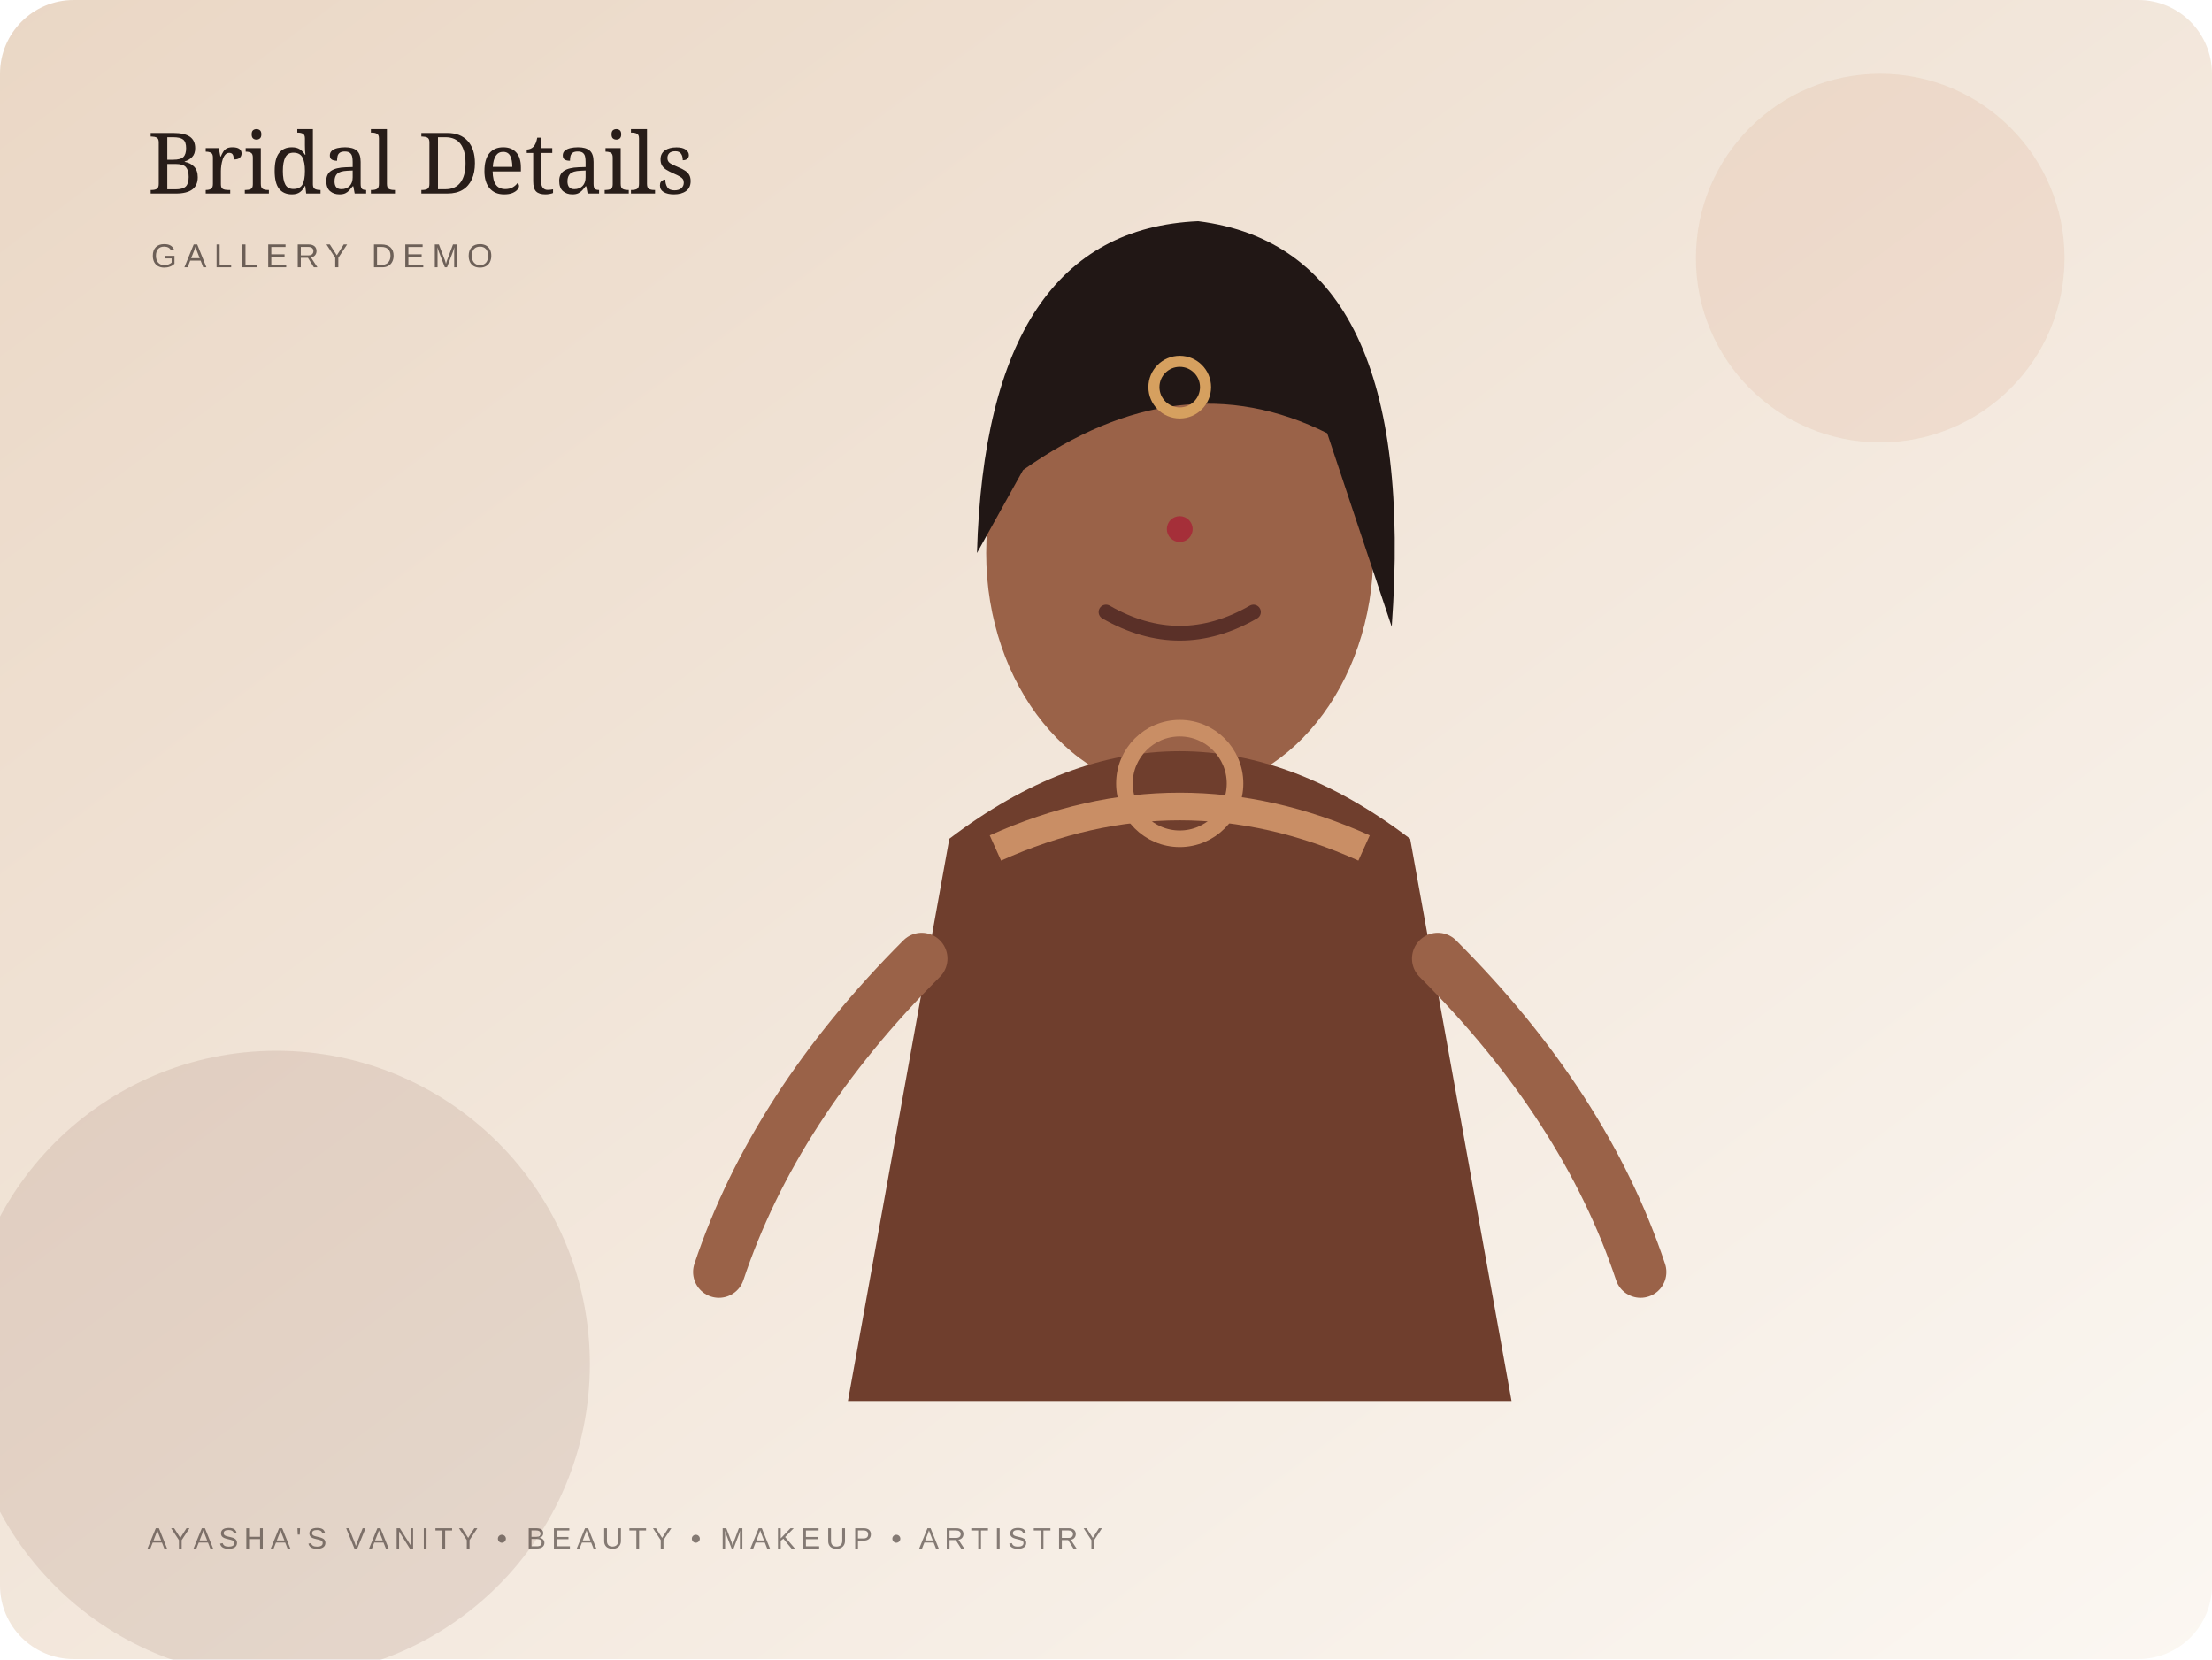
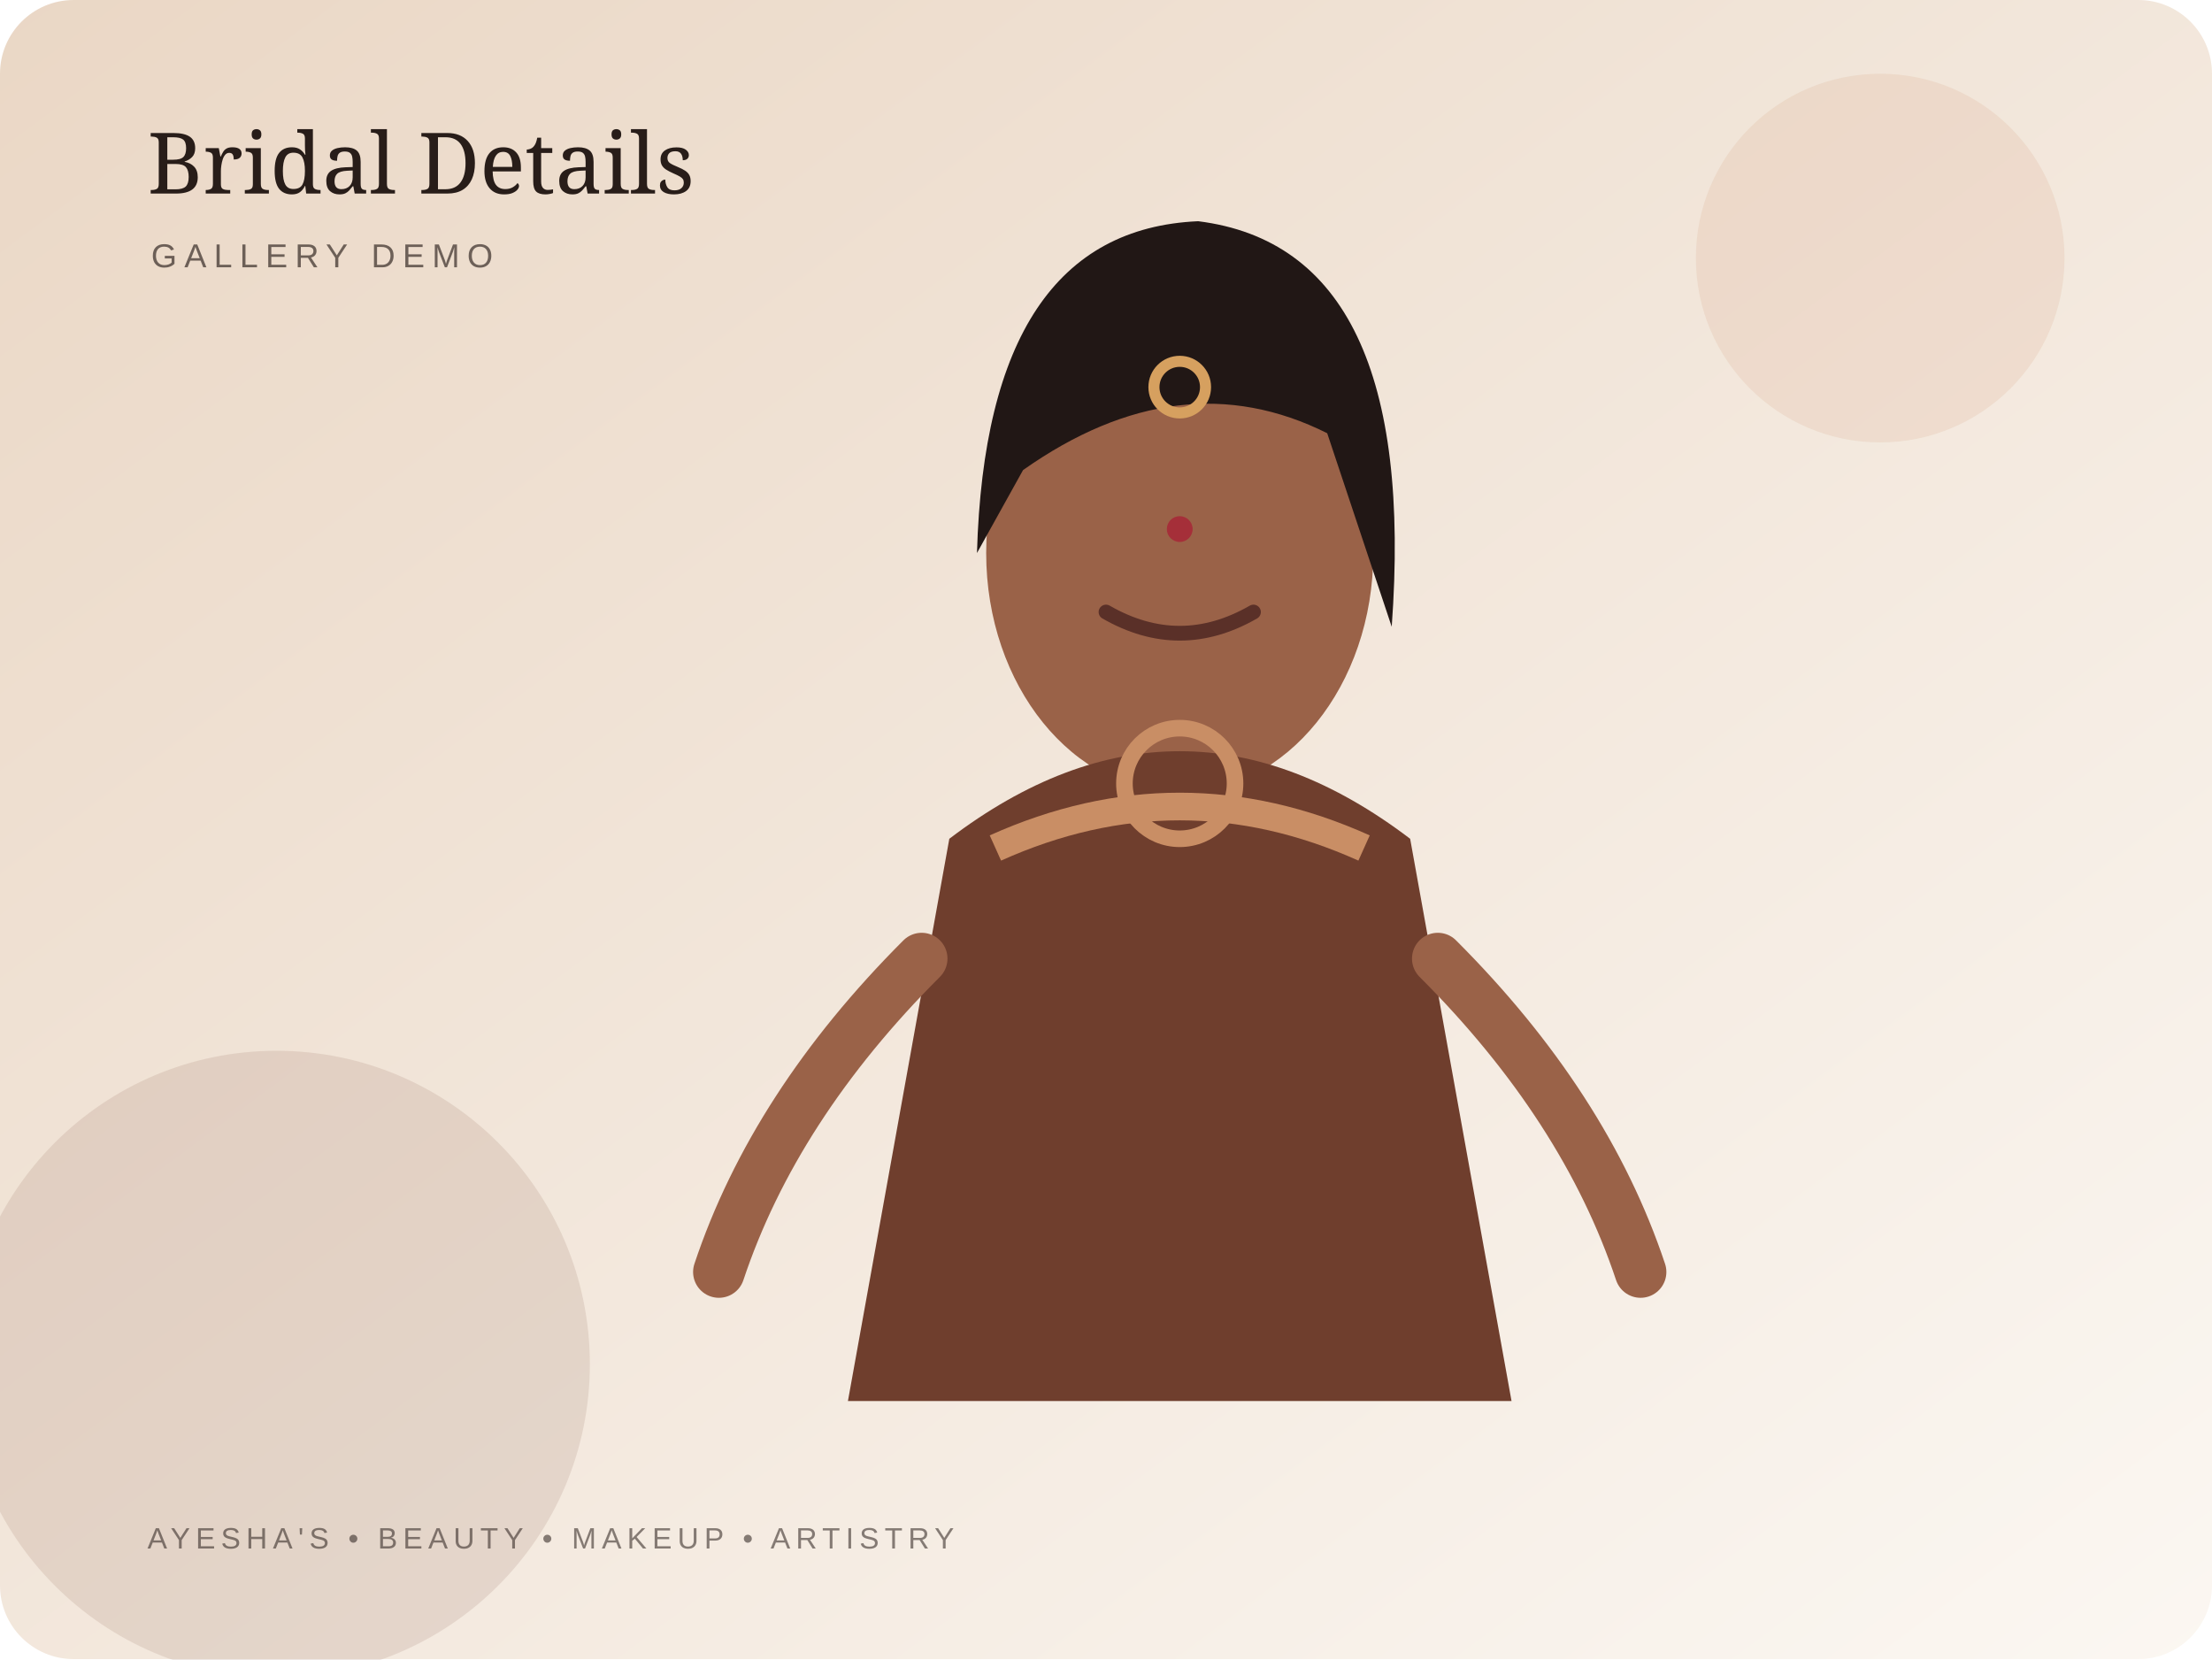
<svg xmlns="http://www.w3.org/2000/svg" width="1200" height="900" viewBox="0 0 1200 900">
  <defs>
    <linearGradient id="g" x1="0" x2="1" y1="0" y2="1">
      <stop stop-color="#ead7c5" />
      <stop offset="1" stop-color="#fbf7f2" />
    </linearGradient>
  </defs>
  <rect width="1200" height="900" rx="40" fill="url(#g)" />
  <circle cx="1020" cy="140" r="100" fill="#c98e65" opacity=".14" />
  <circle cx="150" cy="740" r="170" fill="#6f3e2d" opacity=".12" />
  <g>
    <ellipse cx="640" cy="300" rx="105" ry="130" fill="#9a6248" />
    <path d="M530 300 Q535 125 650 120 Q770 135 755 340 L720 235 Q640 195 555 255Z" fill="#211715" />
    <path d="M600 332 Q640 355 680 332" fill="none" stroke="#5a3028" stroke-width="8" stroke-linecap="round" />
    <circle cx="640" cy="287" r="7" fill="#a52f39" />
    <circle cx="640" cy="210" r="14" fill="none" stroke="#d6a05f" stroke-width="6" />
    <path d="M515 455 Q640 360 765 455 L820 760 L460 760Z" fill="#6f3e2d" />
    <path d="M540 460 Q640 415 740 460" fill="none" stroke="#c98e65" stroke-width="15" />
    <circle cx="640" cy="425" r="30" fill="none" stroke="#c98e65" stroke-width="9" />
    <path d="M500 520 Q420 600 390 690" stroke="#9a6248" stroke-width="28" stroke-linecap="round" />
    <path d="M780 520 Q860 600 890 690" stroke="#9a6248" stroke-width="28" stroke-linecap="round" />
  </g>
  <text x="80" y="105" font-family="Georgia,serif" font-size="46" fill="#281d19">Bridal Details</text>
  <text x="82" y="145" font-family="Arial,sans-serif" font-size="18" letter-spacing="4" fill="#281d19" opacity=".65">GALLERY DEMO</text>
-   <text x="80" y="840" font-family="Arial,sans-serif" font-size="16" letter-spacing="3" fill="#281d19" opacity=".55">AYASHA'S VANITY • BEAUTY • MAKEUP • ARTISTRY</text>
+   <text x="80" y="840" font-family="Arial,sans-serif" font-size="16" letter-spacing="3" fill="#281d19" opacity=".55">AYESHA'S • BEAUTY • MAKEUP • ARTISTRY</text>
</svg>
